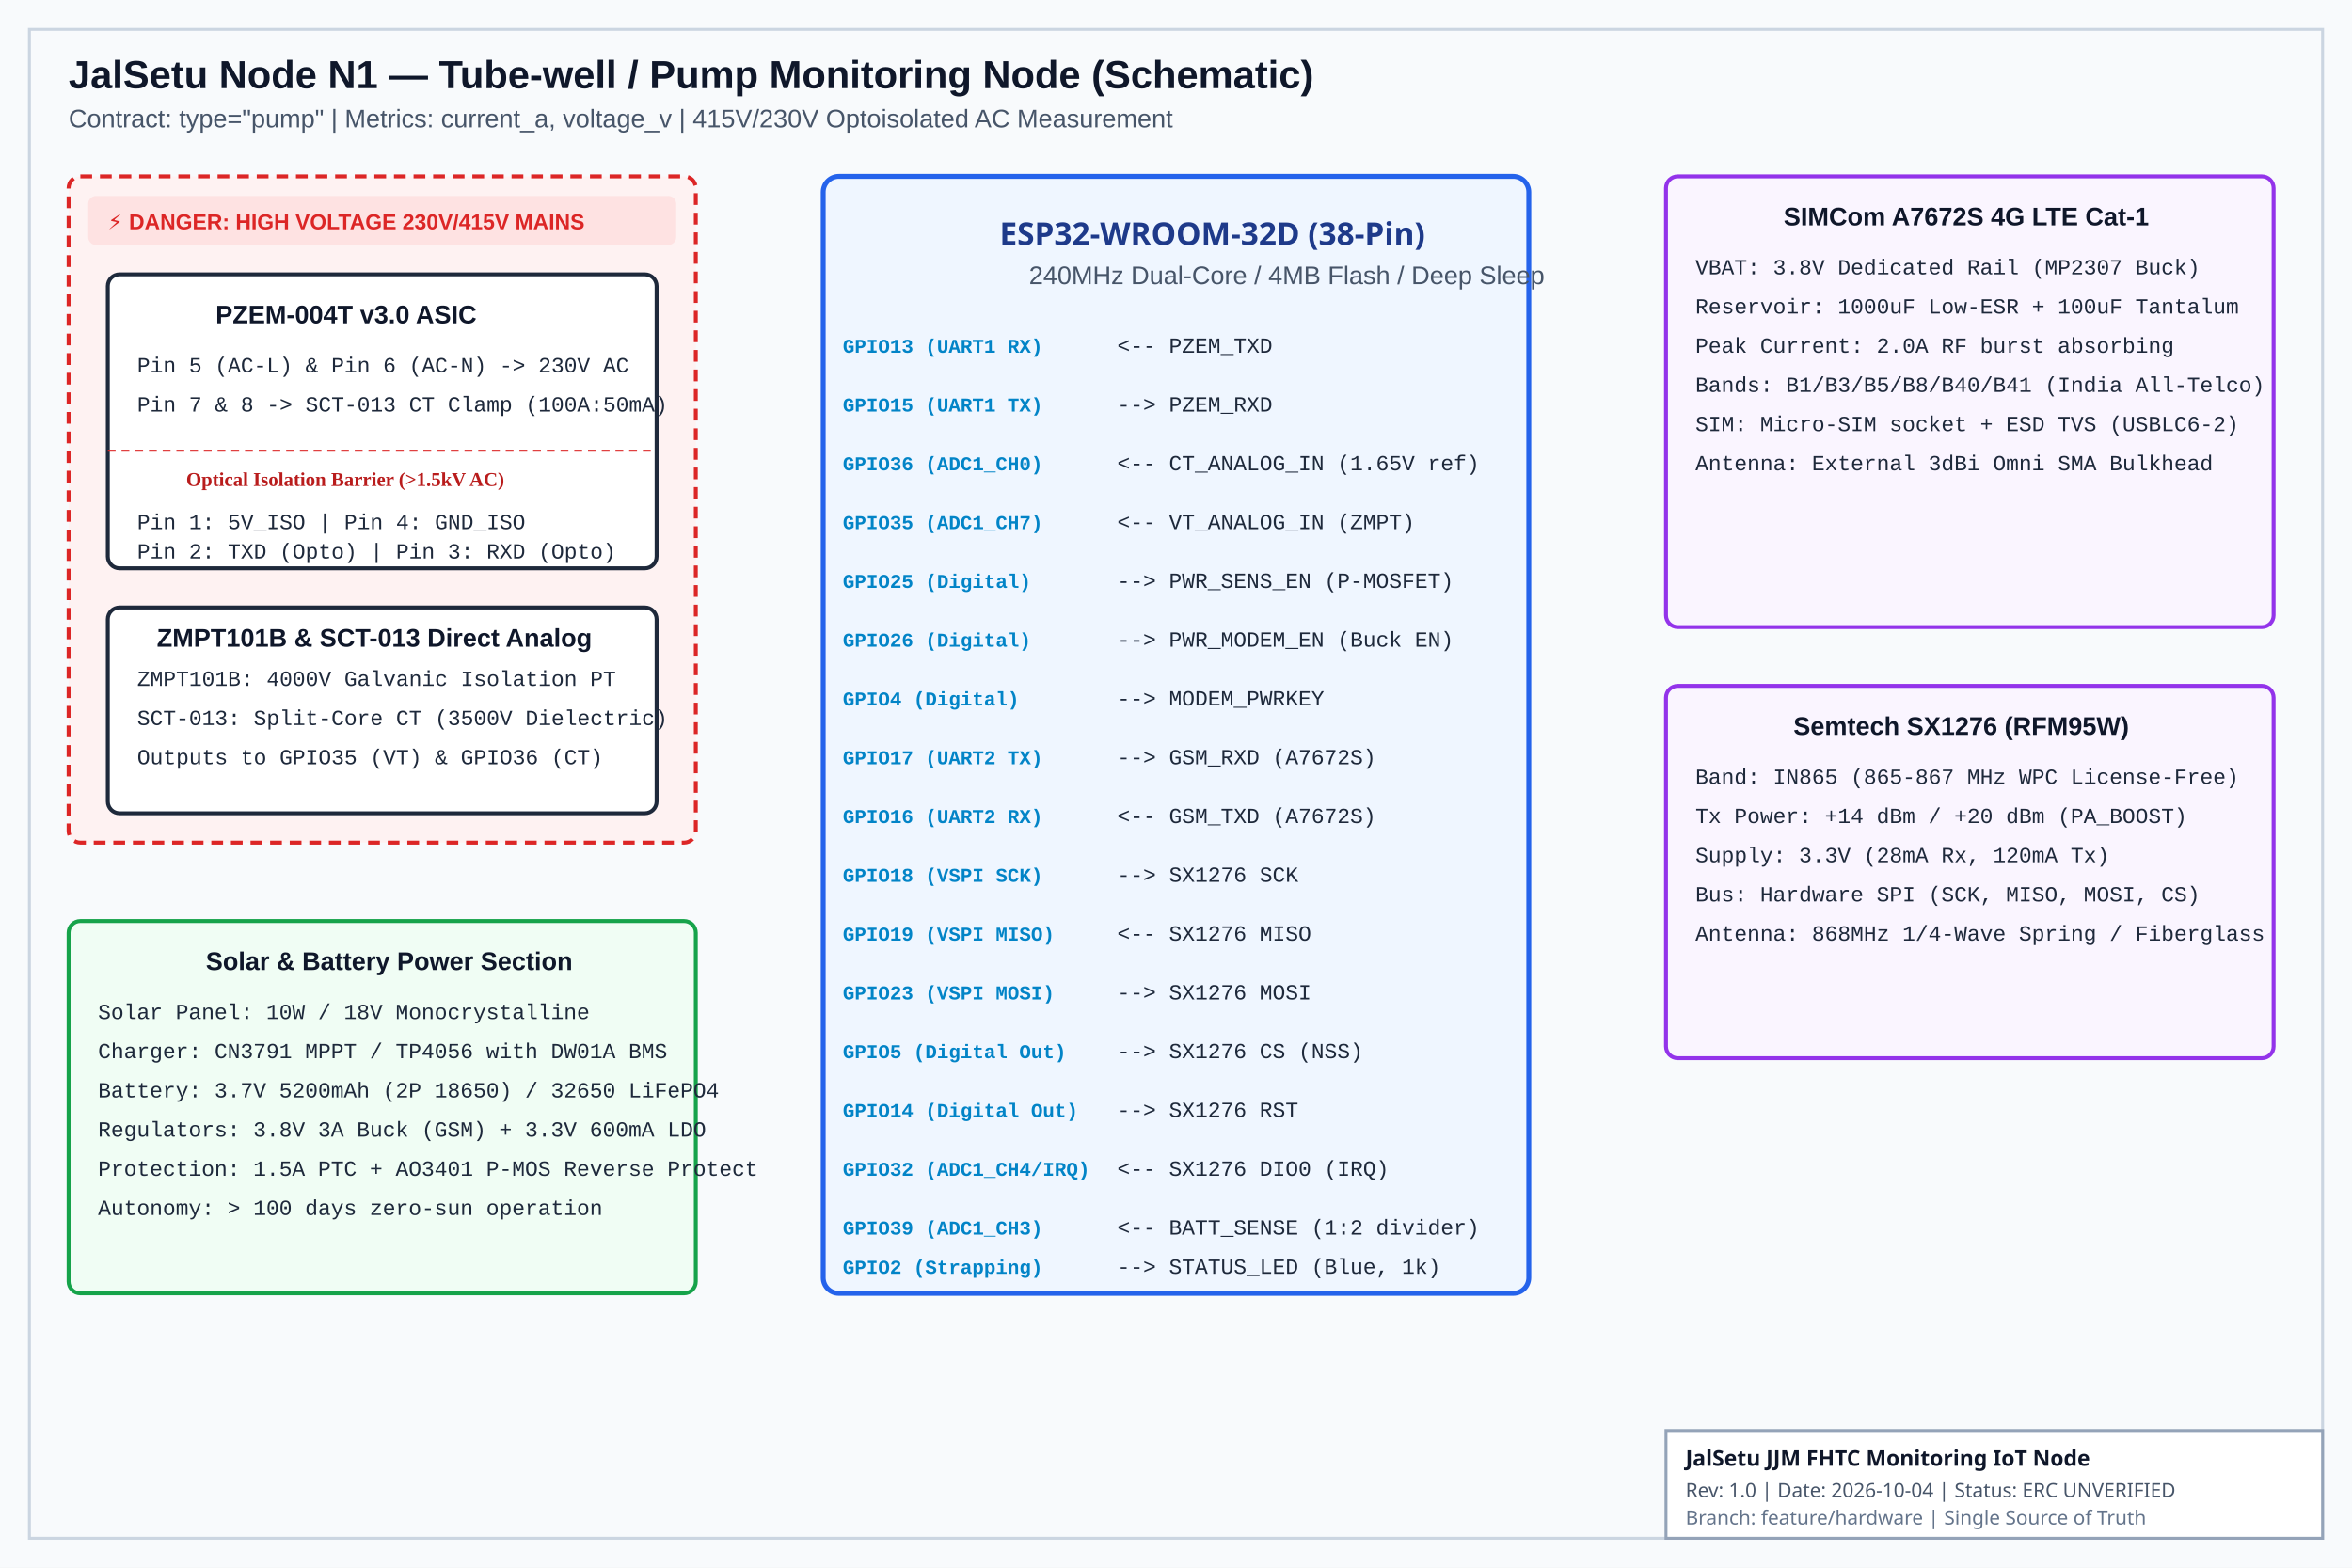
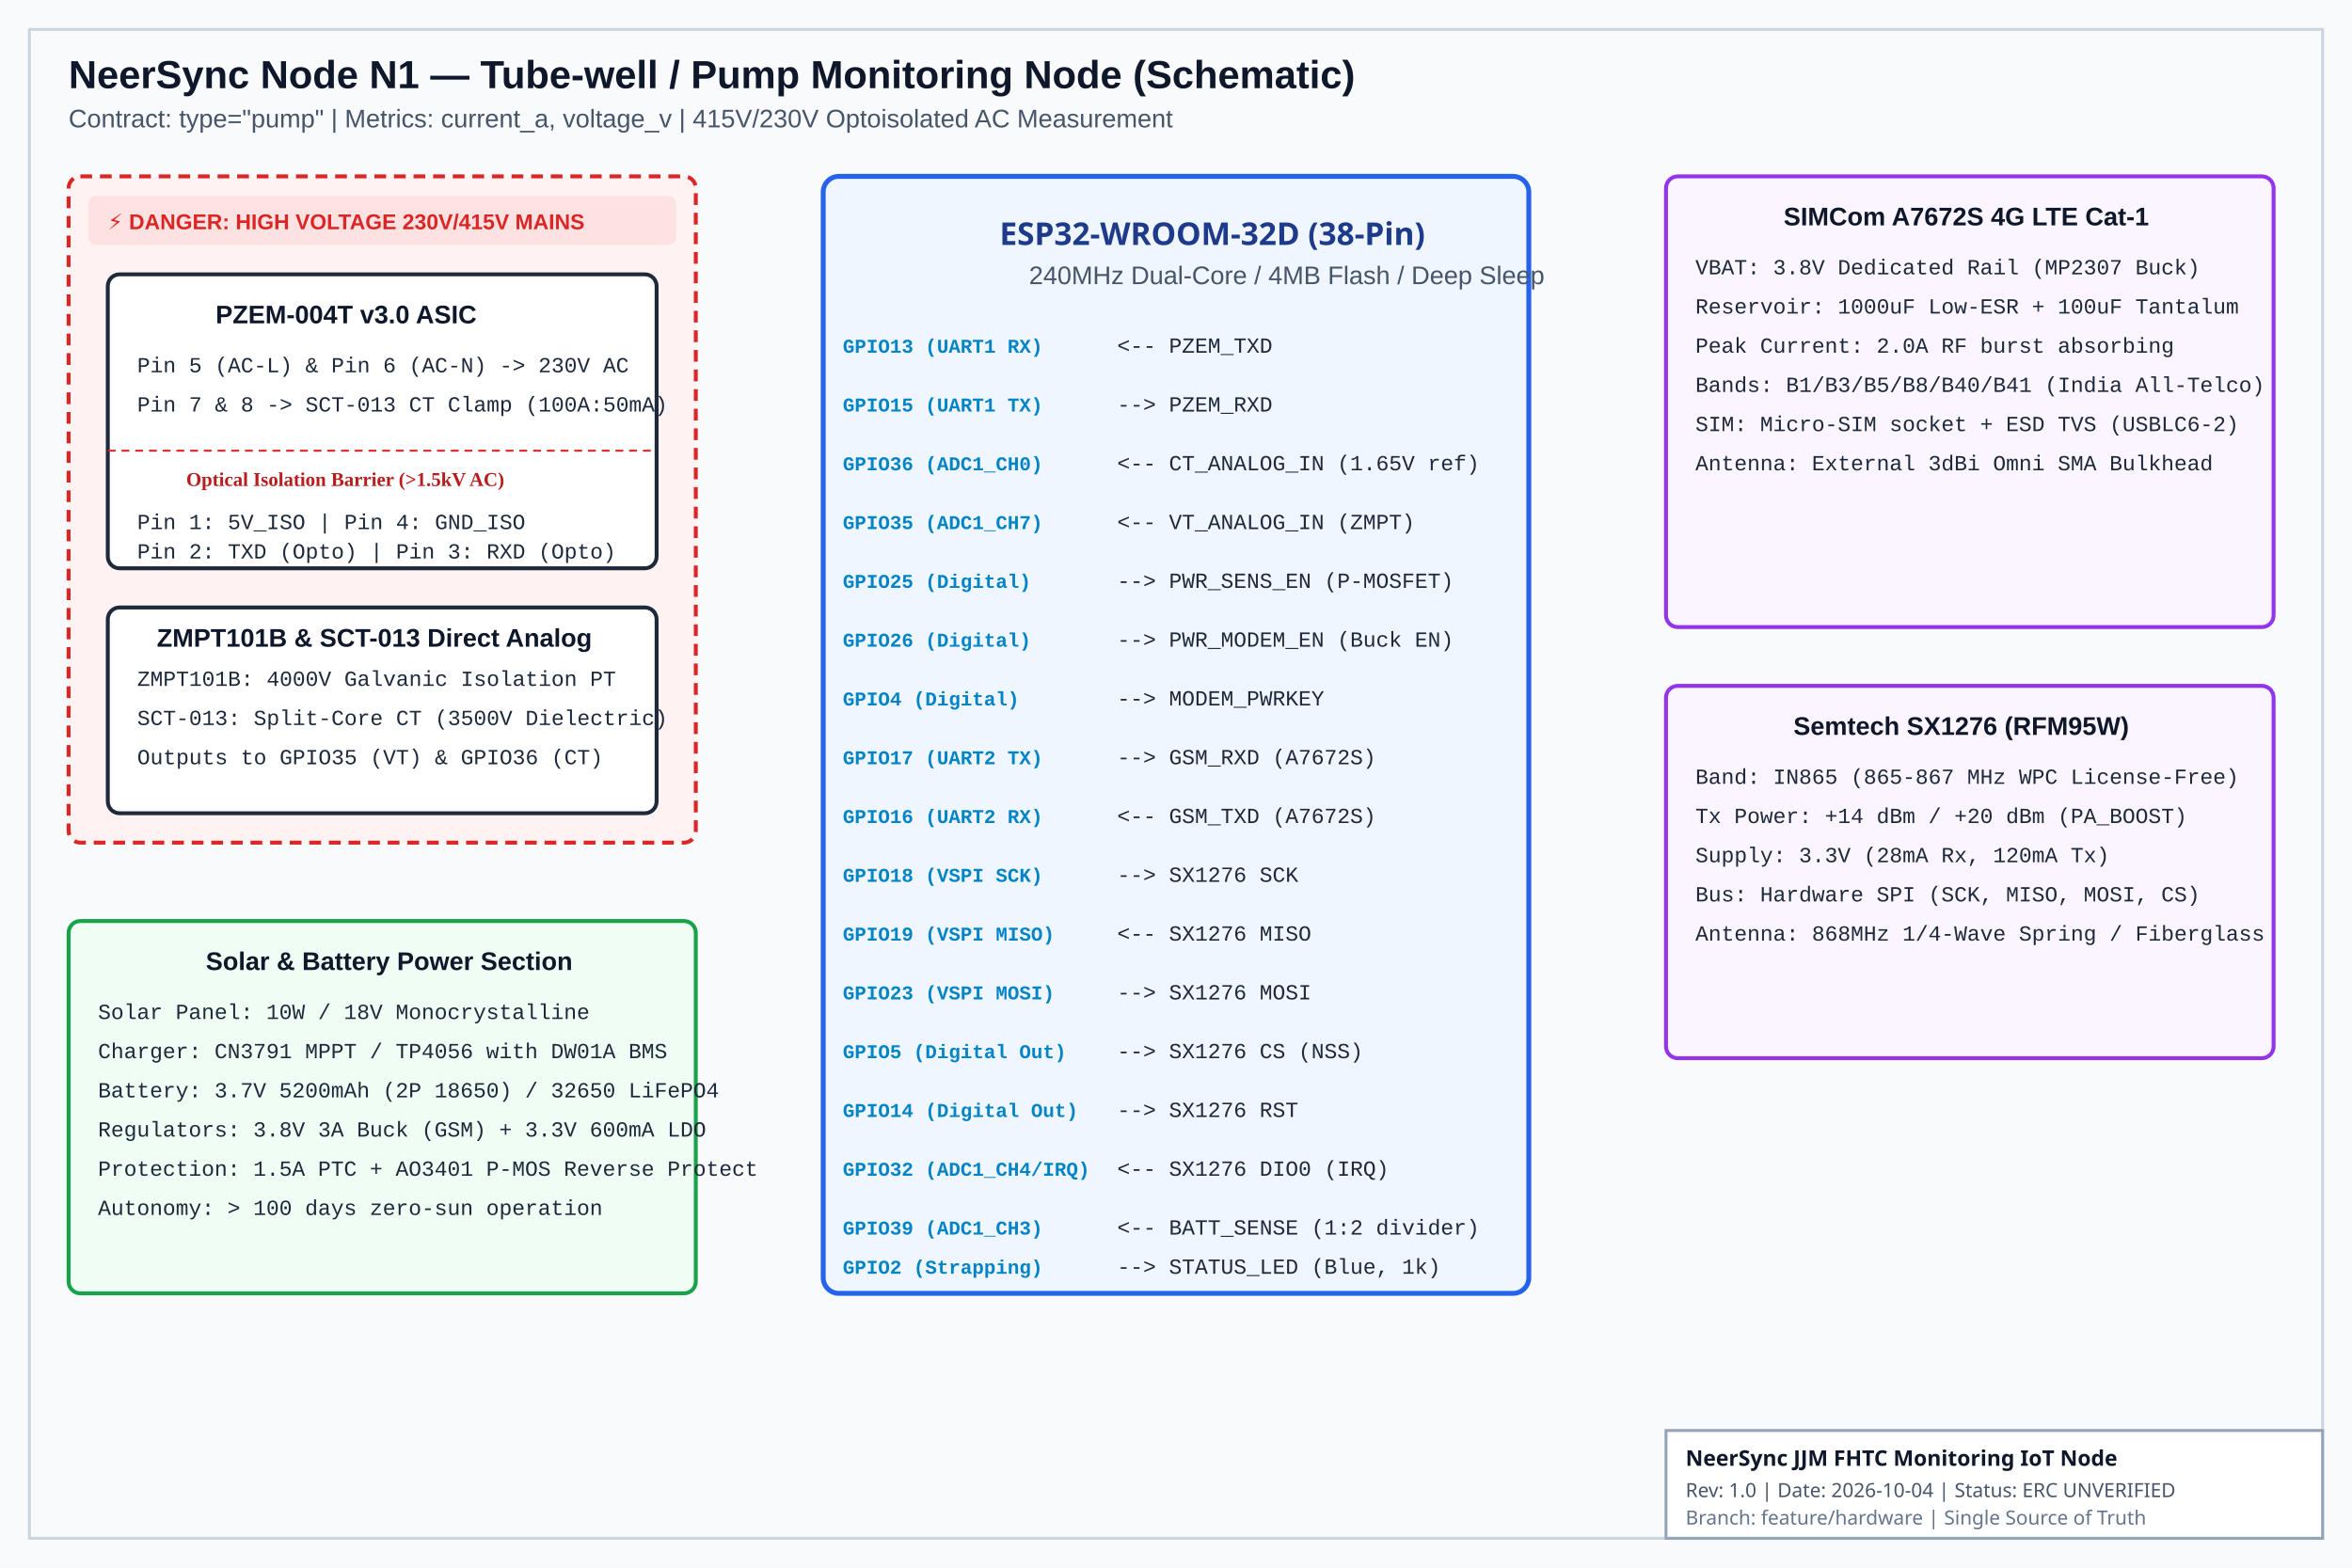
<svg xmlns="http://www.w3.org/2000/svg" viewBox="0 0 1200 800" width="100%" height="100%">
  <defs>
    <style>
      .title { font-family: 'Segoe UI', Arial, sans-serif; font-size: 20px; font-weight: bold; fill: #0f172a; }
      .subtitle { font-family: 'Segoe UI', Arial, sans-serif; font-size: 13px; fill: #475569; }
      .box { fill: #ffffff; stroke: #1e293b; stroke-width: 2; rx: 6; }
      .box-mcu { fill: #eff6ff; stroke: #2563eb; stroke-width: 2.5; rx: 8; }
      .box-iso { fill: #fef2f2; stroke: #dc2626; stroke-width: 2; stroke-dasharray: 6,4; rx: 6; }
      .box-power { fill: #f0fdf4; stroke: #16a34a; stroke-width: 2; rx: 6; }
      .box-sensor { fill: #fefce8; stroke: #ca8a04; stroke-width: 2; rx: 6; }
      .box-comm { fill: #faf5ff; stroke: #9333ea; stroke-width: 2; rx: 6; }
      .wire-pwr { stroke: #dc2626; stroke-width: 2.5; fill: none; }
      .wire-gnd { stroke: #1e293b; stroke-width: 2.5; fill: none; }
      .wire-sig { stroke: #2563eb; stroke-width: 1.8; fill: none; }
      .wire-analog { stroke: #d97706; stroke-width: 1.8; fill: none; }
      .wire-spi { stroke: #7c3aed; stroke-width: 1.8; fill: none; }
      .label { font-family: 'Consolas', 'Courier New', monospace; font-size: 11px; fill: #1e293b; }
      .label-pin { font-family: 'Consolas', 'Courier New', monospace; font-size: 10px; font-weight: bold; fill: #0284c7; }
      .label-title { font-family: 'Segoe UI', Arial, sans-serif; font-size: 13px; font-weight: bold; fill: #0f172a; }
      .warning-text { font-family: 'Segoe UI', Arial, sans-serif; font-size: 11px; font-weight: bold; fill: #dc2626; }
      .border-grid { fill: none; stroke: #e2e8f0; stroke-width: 1; }
    </style>
  </defs>
  <rect width="1200" height="800" fill="#f8fafc" />
  <rect x="15" y="15" width="1170" height="770" fill="none" stroke="#cbd5e1" stroke-width="1.5" />
-   <text x="35" y="45" class="title">JalSetu Node N1 — Tube-well / Pump Monitoring Node (Schematic)</text>
+   <text x="35" y="45" class="title">NeerSync Node N1 — Tube-well / Pump Monitoring Node (Schematic)</text>
  <text x="35" y="65" class="subtitle">Contract: type="pump" | Metrics: current_a, voltage_v | 415V/230V Optoisolated AC Measurement</text>
  <rect x="35" y="90" width="320" height="340" class="box-iso" />
  <rect x="45" y="100" width="300" height="25" fill="#fee2e2" rx="4" />
  <text x="55" y="117" class="warning-text">⚡ DANGER: HIGH VOLTAGE 230V/415V MAINS</text>
  <rect x="55" y="140" width="280" height="150" class="box" />
  <text x="110" y="165" class="label-title">PZEM-004T v3.0 ASIC</text>
  <text x="70" y="190" class="label">Pin 5 (AC-L) &amp; Pin 6 (AC-N) -&gt; 230V AC</text>
  <text x="70" y="210" class="label">Pin 7 &amp; 8 -&gt; SCT-013 CT Clamp (100A:50mA)</text>
  <line x1="55" y1="230" x2="335" y2="230" stroke="#dc2626" stroke-dasharray="4,3" />
  <text x="95" y="248" font-size="10px" fill="#b91c1c" font-weight="bold">Optical Isolation Barrier (&gt;1.5kV AC)</text>
  <text x="70" y="270" class="label">Pin 1: 5V_ISO | Pin 4: GND_ISO</text>
  <text x="70" y="285" class="label">Pin 2: TXD (Opto) | Pin 3: RXD (Opto)</text>
  <rect x="55" y="310" width="280" height="105" class="box" />
  <text x="80" y="330" class="label-title">ZMPT101B &amp; SCT-013 Direct Analog</text>
  <text x="70" y="350" class="label">ZMPT101B: 4000V Galvanic Isolation PT</text>
  <text x="70" y="370" class="label">SCT-013: Split-Core CT (3500V Dielectric)</text>
  <text x="70" y="390" class="label">Outputs to GPIO35 (VT) &amp; GPIO36 (CT)</text>
  <rect x="420" y="90" width="360" height="570" class="box-mcu" />
  <text x="510" y="125" font-family="Segoe UI, sans-serif" font-size="16px" font-weight="bold" fill="#1e3a8a">ESP32-WROOM-32D (38-Pin)</text>
  <text x="525" y="145" class="subtitle">240MHz Dual-Core / 4MB Flash / Deep Sleep</text>
  <text x="430" y="180" class="label-pin">GPIO13 (UART1 RX)</text>
  <text x="570" y="180" class="label">&lt;-- PZEM_TXD</text>
  <text x="430" y="210" class="label-pin">GPIO15 (UART1 TX)</text>
  <text x="570" y="210" class="label">--&gt; PZEM_RXD</text>
  <text x="430" y="240" class="label-pin">GPIO36 (ADC1_CH0)</text>
  <text x="570" y="240" class="label">&lt;-- CT_ANALOG_IN (1.65V ref)</text>
  <text x="430" y="270" class="label-pin">GPIO35 (ADC1_CH7)</text>
  <text x="570" y="270" class="label">&lt;-- VT_ANALOG_IN (ZMPT)</text>
  <text x="430" y="300" class="label-pin">GPIO25 (Digital)</text>
  <text x="570" y="300" class="label">--&gt; PWR_SENS_EN (P-MOSFET)</text>
  <text x="430" y="330" class="label-pin">GPIO26 (Digital)</text>
  <text x="570" y="330" class="label">--&gt; PWR_MODEM_EN (Buck EN)</text>
  <text x="430" y="360" class="label-pin">GPIO4  (Digital)</text>
  <text x="570" y="360" class="label">--&gt; MODEM_PWRKEY</text>
  <text x="430" y="390" class="label-pin">GPIO17 (UART2 TX)</text>
  <text x="570" y="390" class="label">--&gt; GSM_RXD (A7672S)</text>
  <text x="430" y="420" class="label-pin">GPIO16 (UART2 RX)</text>
  <text x="570" y="420" class="label">&lt;-- GSM_TXD (A7672S)</text>
  <text x="430" y="450" class="label-pin">GPIO18 (VSPI SCK)</text>
  <text x="570" y="450" class="label">--&gt; SX1276 SCK</text>
  <text x="430" y="480" class="label-pin">GPIO19 (VSPI MISO)</text>
  <text x="570" y="480" class="label">&lt;-- SX1276 MISO</text>
  <text x="430" y="510" class="label-pin">GPIO23 (VSPI MOSI)</text>
  <text x="570" y="510" class="label">--&gt; SX1276 MOSI</text>
  <text x="430" y="540" class="label-pin">GPIO5  (Digital Out)</text>
  <text x="570" y="540" class="label">--&gt; SX1276 CS (NSS)</text>
  <text x="430" y="570" class="label-pin">GPIO14 (Digital Out)</text>
  <text x="570" y="570" class="label">--&gt; SX1276 RST</text>
  <text x="430" y="600" class="label-pin">GPIO32 (ADC1_CH4/IRQ)</text>
  <text x="570" y="600" class="label">&lt;-- SX1276 DIO0 (IRQ)</text>
  <text x="430" y="630" class="label-pin">GPIO39 (ADC1_CH3)</text>
  <text x="570" y="630" class="label">&lt;-- BATT_SENSE (1:2 divider)</text>
  <text x="430" y="650" class="label-pin">GPIO2  (Strapping)</text>
  <text x="570" y="650" class="label">--&gt; STATUS_LED (Blue, 1k)</text>
  <rect x="850" y="90" width="310" height="230" class="box-comm" />
  <text x="910" y="115" class="label-title">SIMCom A7672S 4G LTE Cat-1</text>
  <text x="865" y="140" class="label">VBAT: 3.8V Dedicated Rail (MP2307 Buck)</text>
  <text x="865" y="160" class="label">Reservoir: 1000uF Low-ESR + 100uF Tantalum</text>
  <text x="865" y="180" class="label">Peak Current: 2.0A RF burst absorbing</text>
  <text x="865" y="200" class="label">Bands: B1/B3/B5/B8/B40/B41 (India All-Telco)</text>
  <text x="865" y="220" class="label">SIM: Micro-SIM socket + ESD TVS (USBLC6-2)</text>
  <text x="865" y="240" class="label">Antenna: External 3dBi Omni SMA Bulkhead</text>
  <rect x="850" y="350" width="310" height="190" class="box-comm" />
  <text x="915" y="375" class="label-title">Semtech SX1276 (RFM95W)</text>
  <text x="865" y="400" class="label">Band: IN865 (865-867 MHz WPC License-Free)</text>
  <text x="865" y="420" class="label">Tx Power: +14 dBm / +20 dBm (PA_BOOST)</text>
  <text x="865" y="440" class="label">Supply: 3.3V (28mA Rx, 120mA Tx)</text>
  <text x="865" y="460" class="label">Bus: Hardware SPI (SCK, MISO, MOSI, CS)</text>
  <text x="865" y="480" class="label">Antenna: 868MHz 1/4-Wave Spring / Fiberglass</text>
  <rect x="35" y="470" width="320" height="190" class="box-power" />
  <text x="105" y="495" class="label-title">Solar &amp; Battery Power Section</text>
  <text x="50" y="520" class="label">Solar Panel: 10W / 18V Monocrystalline</text>
  <text x="50" y="540" class="label">Charger: CN3791 MPPT / TP4056 with DW01A BMS</text>
  <text x="50" y="560" class="label">Battery: 3.7V 5200mAh (2P 18650) / 32650 LiFePO4</text>
  <text x="50" y="580" class="label">Regulators: 3.8V 3A Buck (GSM) + 3.3V 600mA LDO</text>
  <text x="50" y="600" class="label">Protection: 1.5A PTC + AO3401 P-MOS Reverse Protect</text>
  <text x="50" y="620" class="label">Autonomy: &gt; 100 days zero-sun operation</text>
  <rect x="850" y="730" width="335" height="55" fill="#ffffff" stroke="#94a3b8" stroke-width="1.5" />
-   <text x="860" y="748" font-family="Segoe UI, sans-serif" font-size="11px" font-weight="bold" fill="#0f172a">JalSetu JJM FHTC Monitoring IoT Node</text>
+   <text x="860" y="748" font-family="Segoe UI, sans-serif" font-size="11px" font-weight="bold" fill="#0f172a">NeerSync JJM FHTC Monitoring IoT Node</text>
  <text x="860" y="764" font-family="Segoe UI, sans-serif" font-size="10px" fill="#475569">Rev: 1.0 | Date: 2026-10-04 | Status: ERC UNVERIFIED</text>
  <text x="860" y="778" font-family="Segoe UI, sans-serif" font-size="10px" fill="#64748b">Branch: feature/hardware | Single Source of Truth</text>
</svg>
